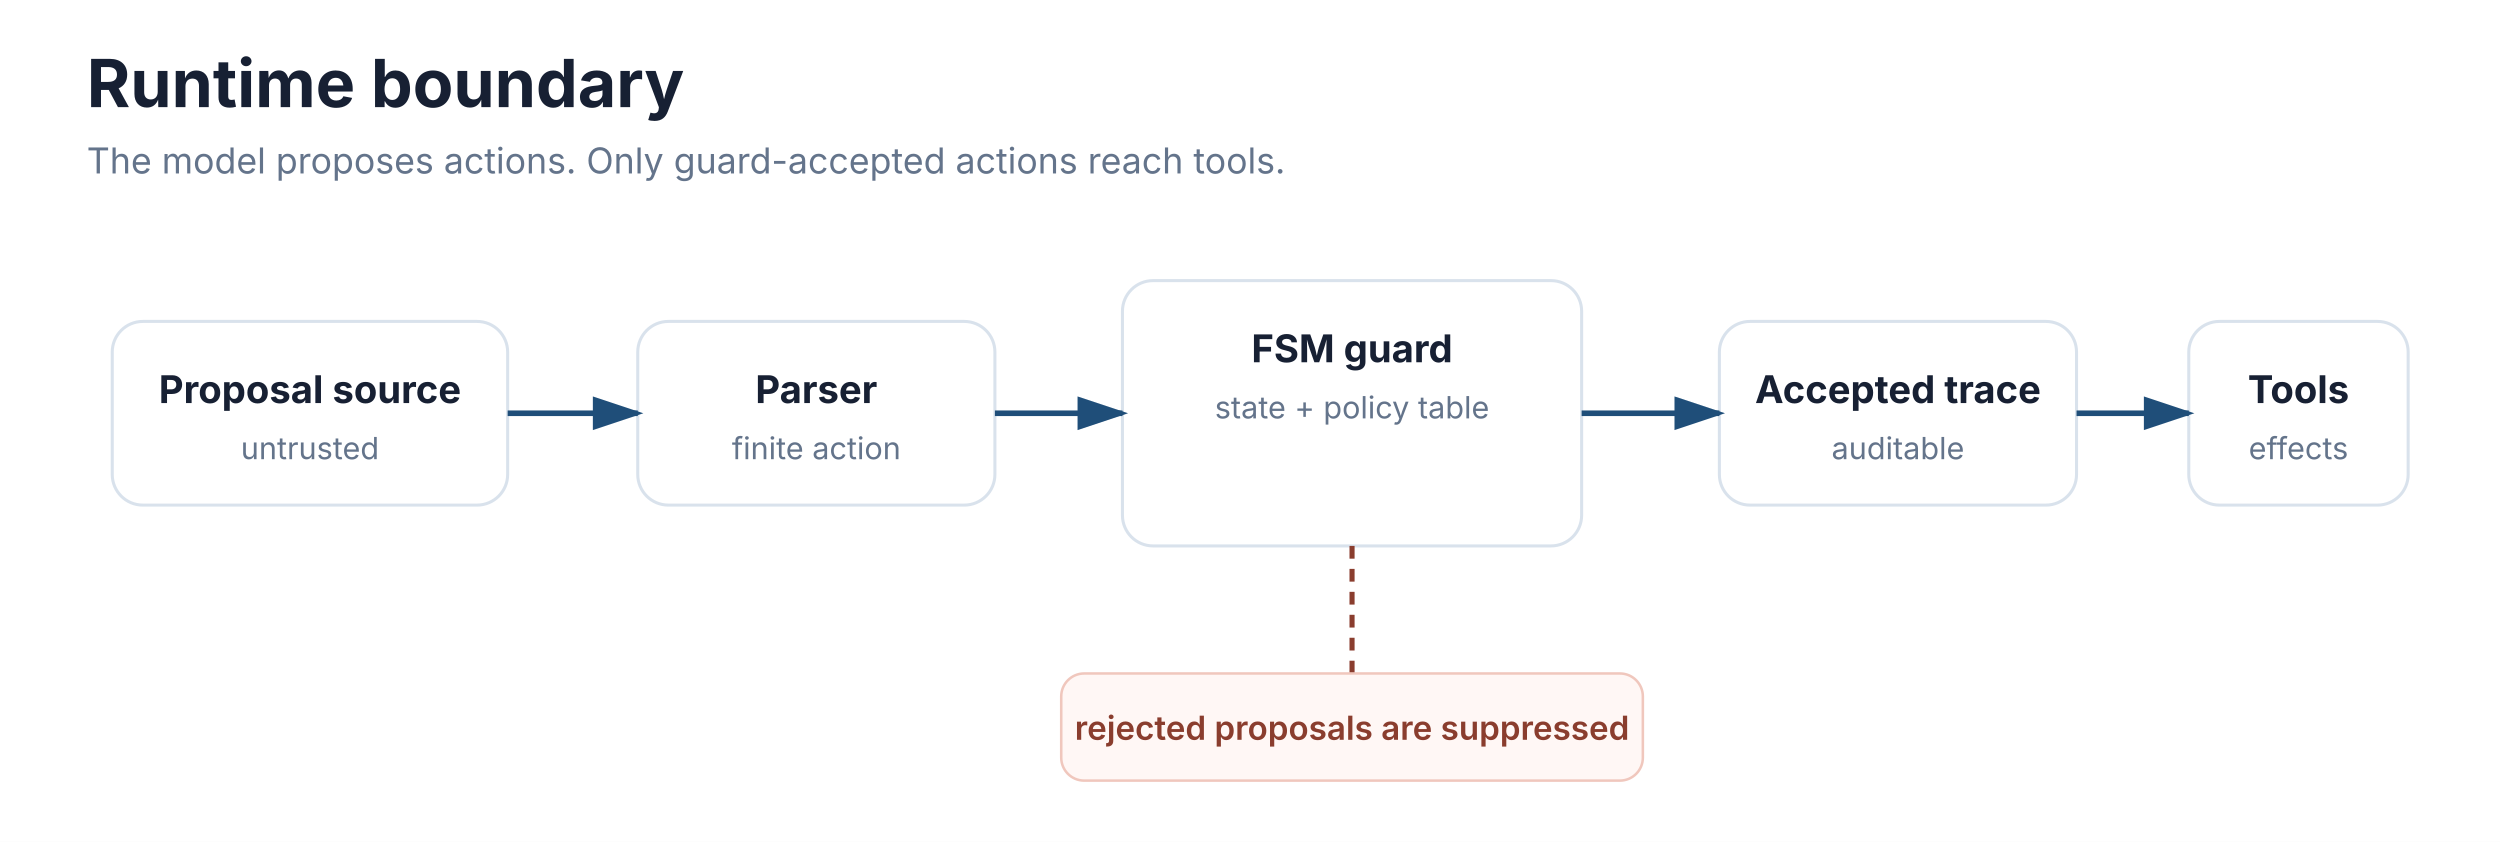
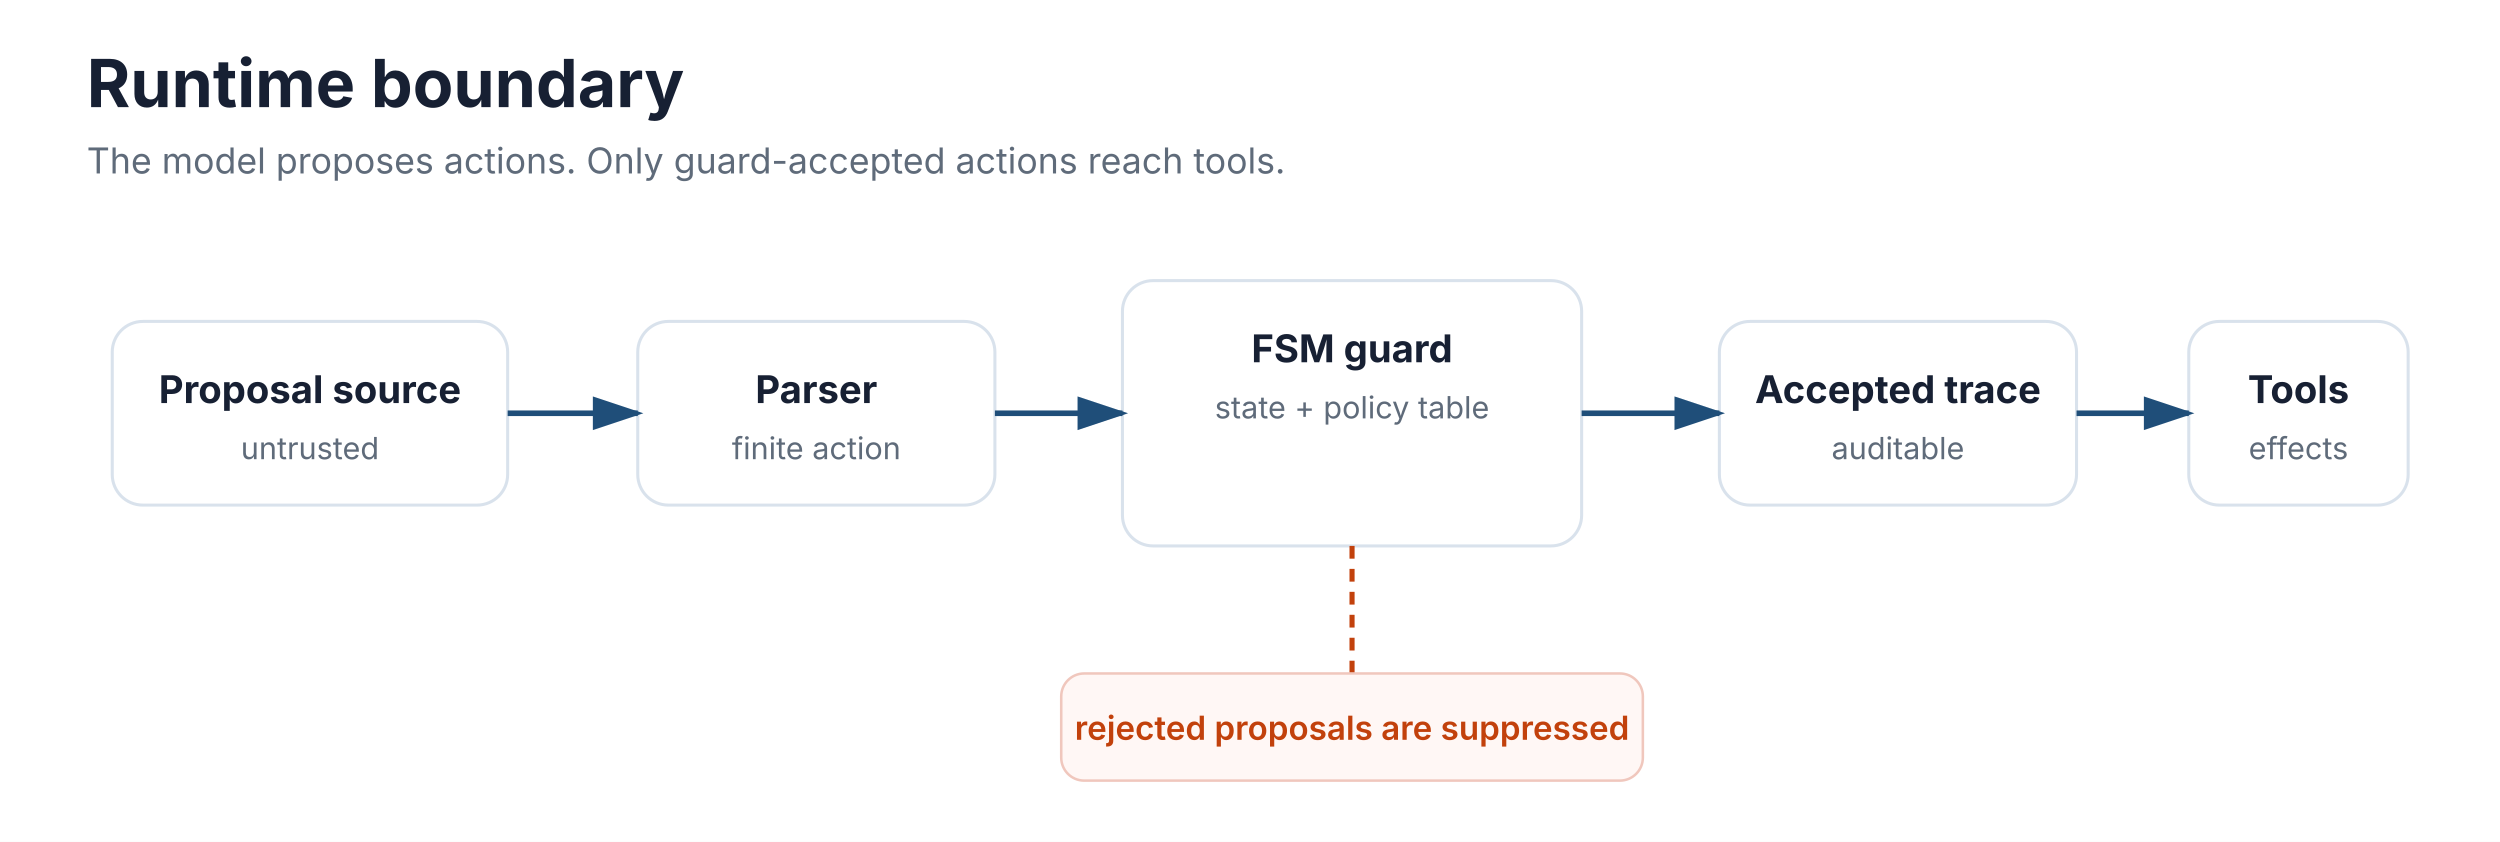
- <svg xmlns="http://www.w3.org/2000/svg" width="980" height="330" viewBox="0 0 980 330" role="img">
+ <svg xmlns="http://www.w3.org/2000/svg" width="980" height="330" viewBox="0 0 980 330" role="img" aria-labelledby="architecture-title">
  <rect width="980" height="330" fill="white" />
  <text x="34.0" y="42.0" font-family="Inter, Segoe UI, Arial, sans-serif" font-size="26" font-weight="700" fill="#172033" text-anchor="start">Runtime boundary</text>
-   <text x="34.0" y="68.0" font-family="Inter, Segoe UI, Arial, sans-serif" font-size="14" font-weight="400" fill="#64748b" text-anchor="start">The model proposes actions. Only guard-accepted actions reach tools.</text>
+   <text x="34.0" y="68.0" font-family="Inter, Segoe UI, Arial, sans-serif" font-size="14" font-weight="400" fill="#5f6b7a" text-anchor="start">The model proposes actions. Only guard-accepted actions reach tools.</text>
  <rect x="44.0" y="126.0" width="155.0" height="72.0" rx="12" fill="white" stroke="#d9e2ec" stroke-width="1.2" />
  <text x="121.5" y="158.0" font-family="Inter, Segoe UI, Arial, sans-serif" font-size="15" font-weight="700" fill="#172033" text-anchor="middle">Proposal source</text>
-   <text x="121.5" y="180.0" font-family="Inter, Segoe UI, Arial, sans-serif" font-size="12" font-weight="400" fill="#64748b" text-anchor="middle">untrusted</text>
+   <text x="121.5" y="180.0" font-family="Inter, Segoe UI, Arial, sans-serif" font-size="12" font-weight="400" fill="#5f6b7a" text-anchor="middle">untrusted</text>
  <rect x="250.0" y="126.0" width="140.0" height="72.0" rx="12" fill="white" stroke="#d9e2ec" stroke-width="1.2" />
  <text x="320.0" y="158.0" font-family="Inter, Segoe UI, Arial, sans-serif" font-size="15" font-weight="700" fill="#172033" text-anchor="middle">Parser</text>
-   <text x="320.0" y="180.0" font-family="Inter, Segoe UI, Arial, sans-serif" font-size="12" font-weight="400" fill="#64748b" text-anchor="middle">finite action</text>
+   <text x="320.0" y="180.0" font-family="Inter, Segoe UI, Arial, sans-serif" font-size="12" font-weight="400" fill="#5f6b7a" text-anchor="middle">finite action</text>
  <rect x="440.0" y="110.0" width="180.0" height="104.0" rx="12" fill="white" stroke="#d9e2ec" stroke-width="1.2" />
  <text x="530.0" y="142.0" font-family="Inter, Segoe UI, Arial, sans-serif" font-size="15" font-weight="700" fill="#172033" text-anchor="middle">FSM guard</text>
-   <text x="530.0" y="164.0" font-family="Inter, Segoe UI, Arial, sans-serif" font-size="12" font-weight="400" fill="#64748b" text-anchor="middle">state + policy table</text>
+   <text x="530.0" y="164.0" font-family="Inter, Segoe UI, Arial, sans-serif" font-size="12" font-weight="400" fill="#5f6b7a" text-anchor="middle">state + policy table</text>
  <rect x="674.0" y="126.0" width="140.0" height="72.0" rx="12" fill="white" stroke="#d9e2ec" stroke-width="1.2" />
  <text x="744.0" y="158.0" font-family="Inter, Segoe UI, Arial, sans-serif" font-size="15" font-weight="700" fill="#172033" text-anchor="middle">Accepted trace</text>
-   <text x="744.0" y="180.0" font-family="Inter, Segoe UI, Arial, sans-serif" font-size="12" font-weight="400" fill="#64748b" text-anchor="middle">auditable</text>
+   <text x="744.0" y="180.0" font-family="Inter, Segoe UI, Arial, sans-serif" font-size="12" font-weight="400" fill="#5f6b7a" text-anchor="middle">auditable</text>
  <rect x="858.0" y="126.0" width="86.0" height="72.0" rx="12" fill="white" stroke="#d9e2ec" stroke-width="1.2" />
  <text x="901.0" y="158.0" font-family="Inter, Segoe UI, Arial, sans-serif" font-size="15" font-weight="700" fill="#172033" text-anchor="middle">Tools</text>
-   <text x="901.0" y="180.0" font-family="Inter, Segoe UI, Arial, sans-serif" font-size="12" font-weight="400" fill="#64748b" text-anchor="middle">effects</text>
+   <text x="901.0" y="180.0" font-family="Inter, Segoe UI, Arial, sans-serif" font-size="12" font-weight="400" fill="#5f6b7a" text-anchor="middle">effects</text>
  <marker id="arrow" markerWidth="10" markerHeight="10" refX="8" refY="3" orient="auto" markerUnits="strokeWidth">
    <path d="M0,0 L0,6 L9,3 z" fill="#1f4e79" />
  </marker>
  <line x1="199.0" y1="162.0" x2="250.0" y2="162.0" stroke="#1f4e79" stroke-width="2.2" marker-end="url(#arrow)" />
  <marker id="arrow" markerWidth="10" markerHeight="10" refX="8" refY="3" orient="auto" markerUnits="strokeWidth">
    <path d="M0,0 L0,6 L9,3 z" fill="#1f4e79" />
  </marker>
  <line x1="390.0" y1="162.0" x2="440.0" y2="162.0" stroke="#1f4e79" stroke-width="2.2" marker-end="url(#arrow)" />
  <marker id="arrow" markerWidth="10" markerHeight="10" refX="8" refY="3" orient="auto" markerUnits="strokeWidth">
    <path d="M0,0 L0,6 L9,3 z" fill="#1f4e79" />
  </marker>
  <line x1="620.0" y1="162.0" x2="674.0" y2="162.0" stroke="#1f4e79" stroke-width="2.2" marker-end="url(#arrow)" />
  <marker id="arrow" markerWidth="10" markerHeight="10" refX="8" refY="3" orient="auto" markerUnits="strokeWidth">
    <path d="M0,0 L0,6 L9,3 z" fill="#1f4e79" />
  </marker>
  <line x1="814.0" y1="162.0" x2="858.0" y2="162.0" stroke="#1f4e79" stroke-width="2.2" marker-end="url(#arrow)" />
-   <line x1="530.0" y1="214.0" x2="530.0" y2="266.0" stroke="#8a3d2e" stroke-width="2" stroke-dasharray="5 4" />
+   <line x1="530.0" y1="214.0" x2="530.0" y2="266.0" stroke="#c2410c" stroke-width="2" stroke-dasharray="5 4" />
  <rect x="416.0" y="264.0" width="228.0" height="42.0" rx="9" fill="#fff7f5" stroke="#f0c7bd" stroke-width="1.0" />
-   <text x="530.0" y="290.0" font-family="Inter, Segoe UI, Arial, sans-serif" font-size="13" font-weight="600" fill="#8a3d2e" text-anchor="middle">rejected proposals are suppressed</text>
+   <text x="530.0" y="290.0" font-family="Inter, Segoe UI, Arial, sans-serif" font-size="13" font-weight="600" fill="#c2410c" text-anchor="middle">rejected proposals are suppressed</text>
</svg>
